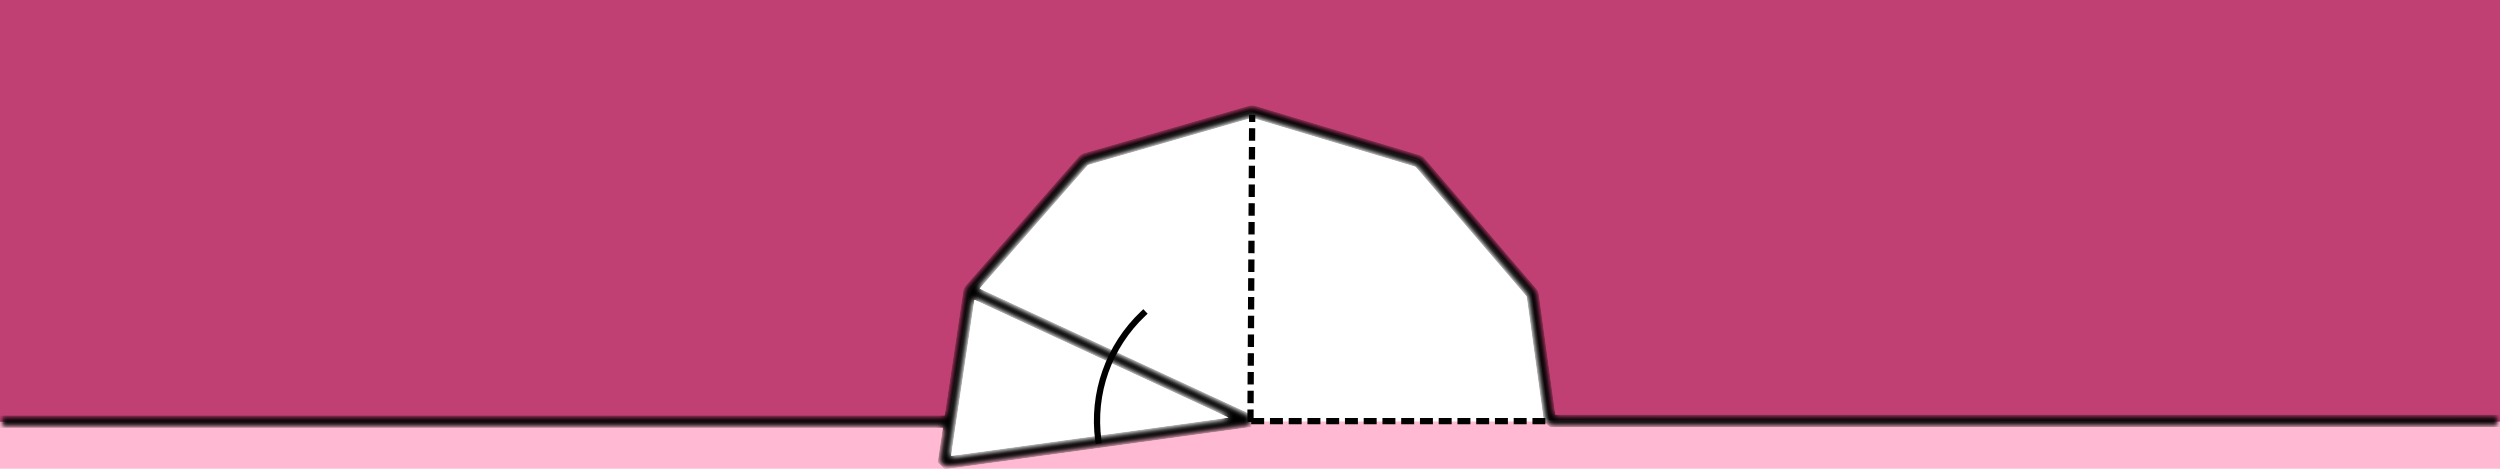
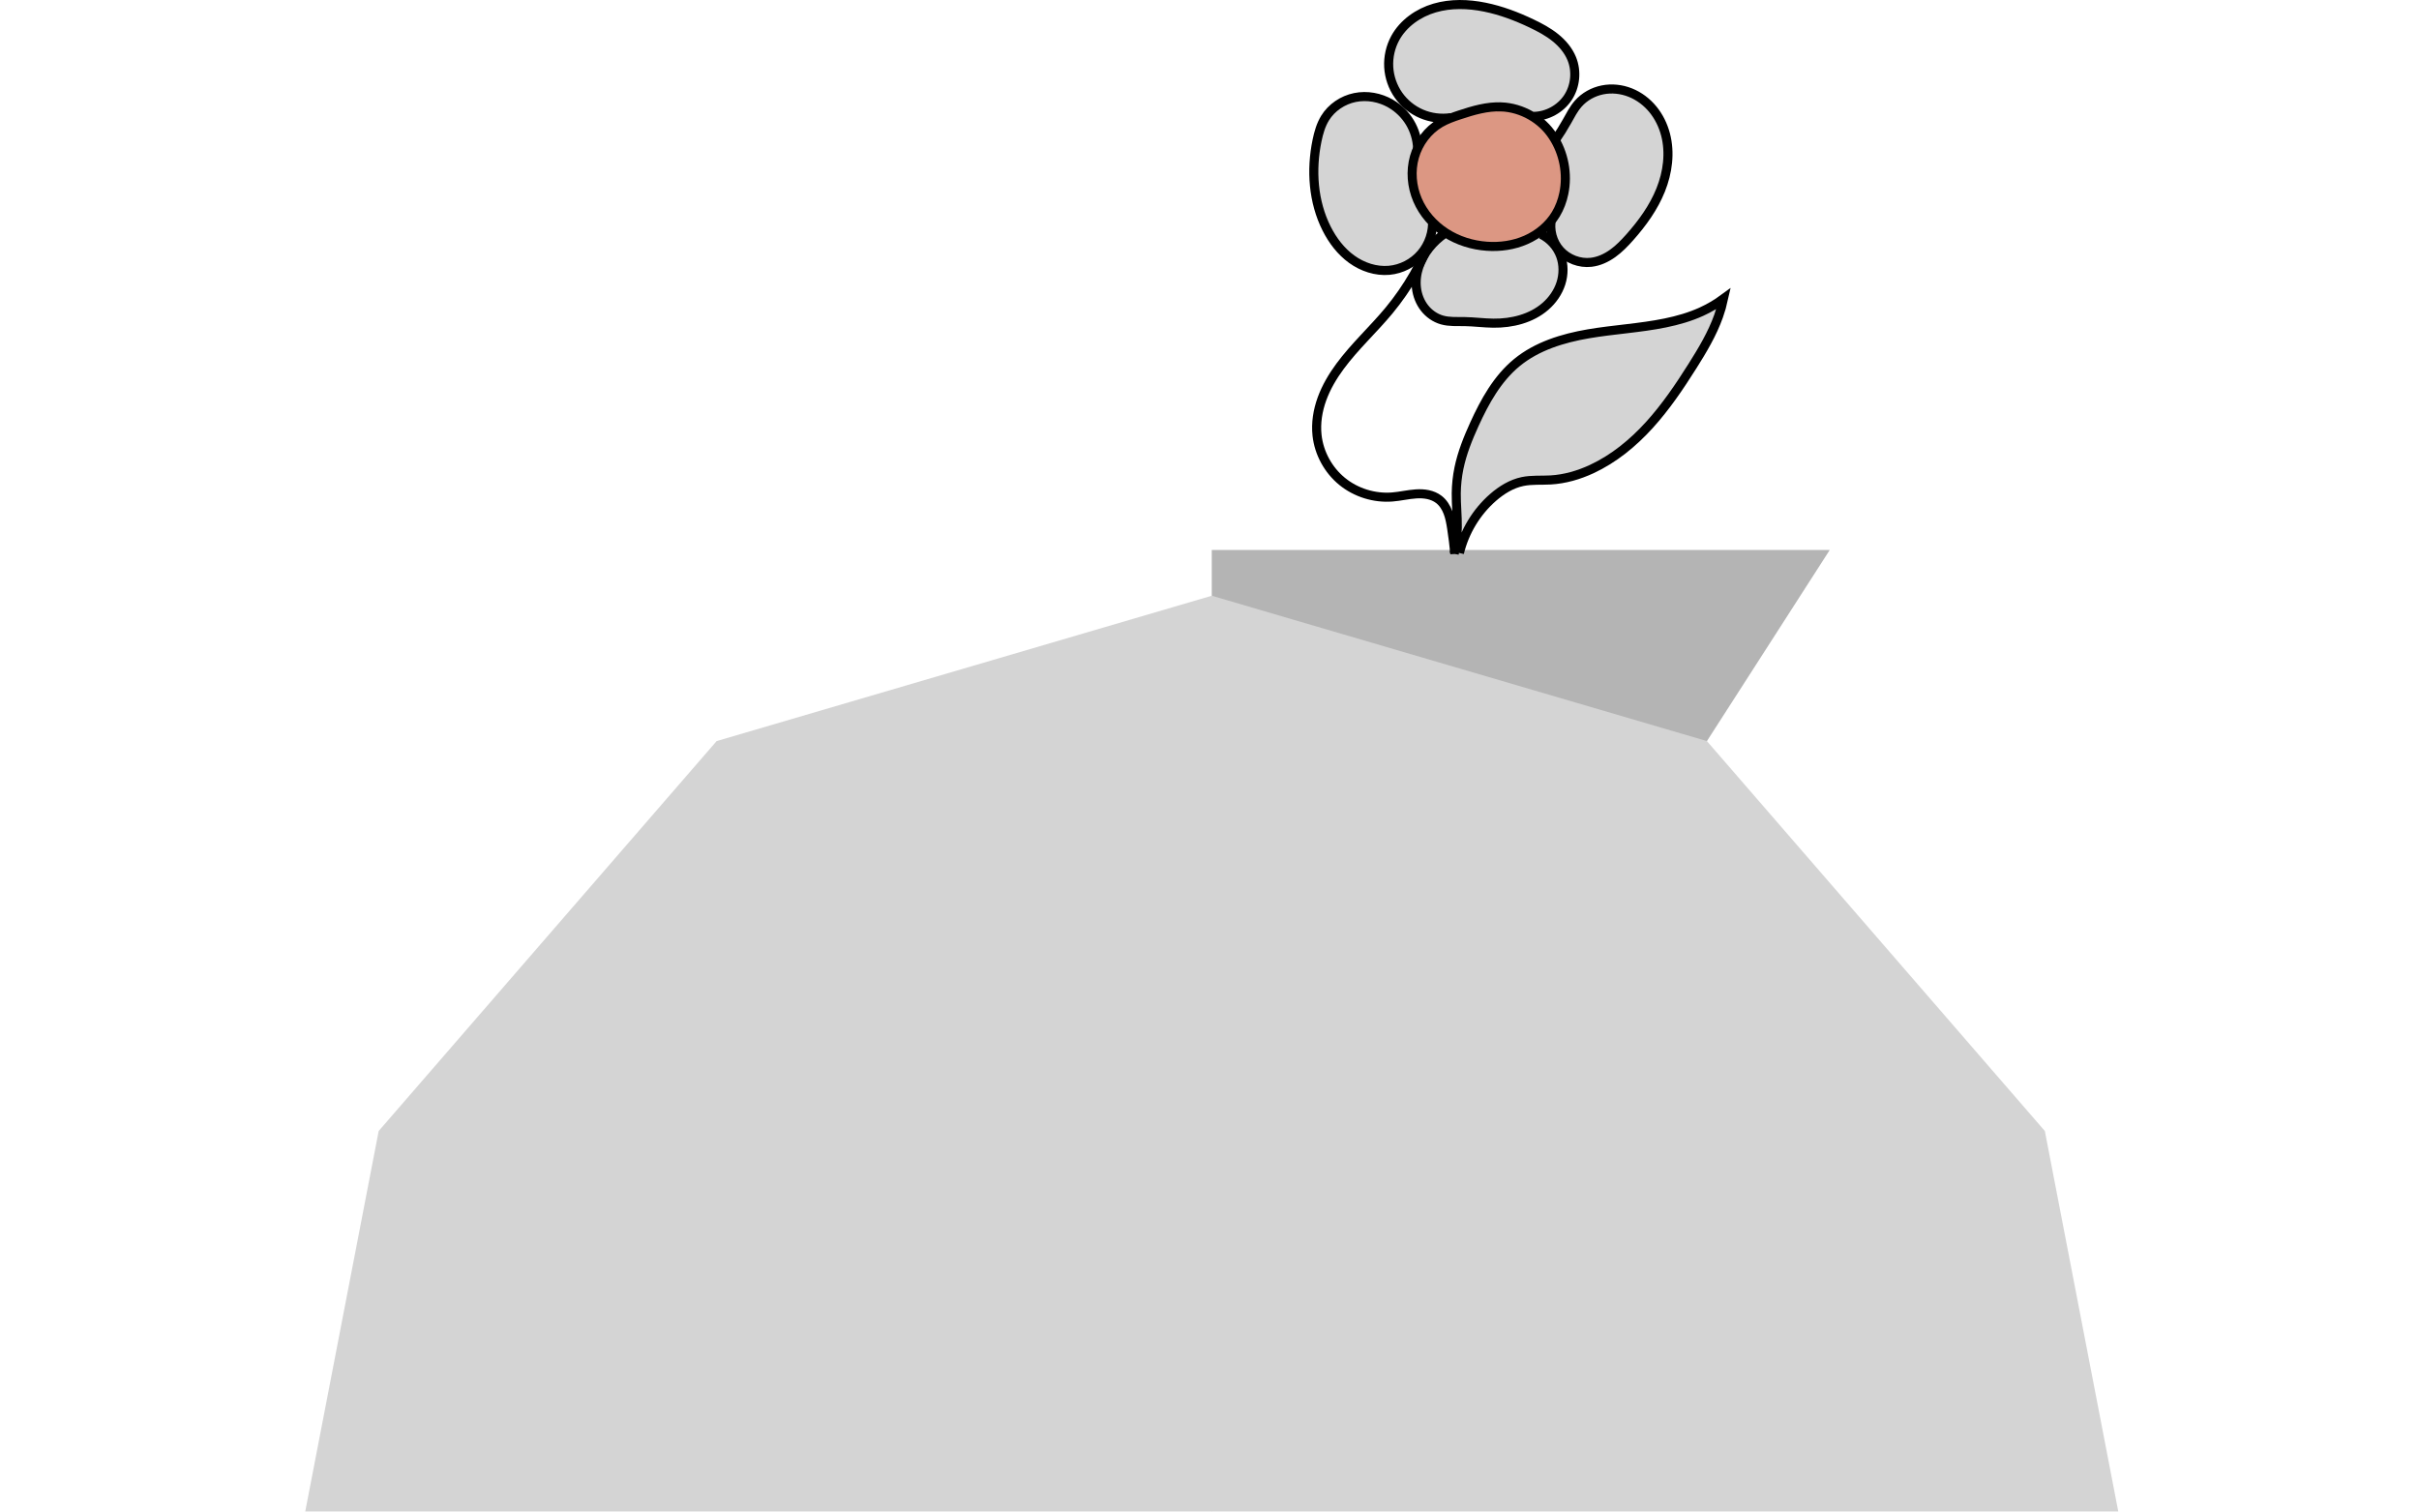
- <svg xmlns="http://www.w3.org/2000/svg" version="1.1" id="svg2" viewBox="0 0 800 150" height="150" width="800">
-   <defs id="defs4">
-     <marker style="overflow:visible" id="marker5491" refX="0" refY="0" orient="auto">
-       <path transform="matrix(0.8,0,0,0.8,10,0)" style="fill:#000000;fill-opacity:1;fill-rule:evenodd;stroke:#000000;stroke-width:1pt;stroke-opacity:1" d="M 0,0 5,-5 -12.5,0 5,5 0,0 Z" id="path5493" />
-     </marker>
-     <marker style="overflow:visible" id="marker5397" refX="0" refY="0" orient="auto">
-       <path transform="matrix(0.8,0,0,0.8,10,0)" style="fill:#000000;fill-opacity:1;fill-rule:evenodd;stroke:#000000;stroke-width:1pt;stroke-opacity:1" d="M 0,0 5,-5 -12.5,0 5,5 0,0 Z" id="path5399" />
-     </marker>
-     <marker style="overflow:visible" id="marker5321" refX="0" refY="0" orient="auto">
-       <path transform="matrix(0.8,0,0,0.8,10,0)" style="fill:#000000;fill-opacity:1;fill-rule:evenodd;stroke:#000000;stroke-width:1pt;stroke-opacity:1" d="M 0,0 5,-5 -12.5,0 5,5 0,0 Z" id="path5323" />
-     </marker>
-     <marker style="overflow:visible" id="Arrow1Lstart" refX="0" refY="0" orient="auto">
-       <path transform="matrix(0.8,0,0,0.8,10,0)" style="fill:#000000;fill-opacity:1;fill-rule:evenodd;stroke:#000000;stroke-width:1pt;stroke-opacity:1" d="M 0,0 5,-5 -12.5,0 5,5 0,0 Z" id="path4933" />
-     </marker>
-     <marker style="overflow:visible" id="Arrow1Mstart" refX="0" refY="0" orient="auto">
-       <path transform="matrix(0.4,0,0,0.4,4,0)" style="fill:#000000;fill-opacity:1;fill-rule:evenodd;stroke:#000000;stroke-width:1pt;stroke-opacity:1" d="M 0,0 5,-5 -12.5,0 5,5 0,0 Z" id="path4939" />
-     </marker>
-     <marker style="overflow:visible" id="Arrow1Mend" refX="0" refY="0" orient="auto">
-       <path transform="matrix(-0.4,0,0,-0.4,-4,0)" style="fill:#000000;fill-opacity:1;fill-rule:evenodd;stroke:#000000;stroke-width:1pt;stroke-opacity:1" d="M 0,0 5,-5 -12.5,0 5,5 0,0 Z" id="path4942" />
-     </marker>
-     <filter id="filter5264" style="color-interpolation-filters:sRGB">
-       <feGaussianBlur id="feGaussianBlur5266" result="blur" stdDeviation="0.81" />
-       <feComposite id="feComposite5268" result="composite1" operator="in" in2="blur" in="SourceGraphic" />
-       <feComposite id="feComposite5270" result="composite2" operator="in" in2="composite1" in="composite1" />
-     </filter>
-     <filter id="filter4554" style="color-interpolation-filters:sRGB;">
-       <feGaussianBlur id="feGaussianBlur4556" result="blur" stdDeviation="1.005" />
-       <feComposite id="feComposite4558" result="composite1" operator="in" in2="blur" in="SourceGraphic" />
-       <feComposite id="feComposite4560" result="composite2" operator="in" k2="1" in2="composite1" in="composite1" />
-     </filter>
-     <filter id="filter4574" style="color-interpolation-filters:sRGB;">
-       <feGaussianBlur id="feGaussianBlur4576" result="blur" stdDeviation="1" />
-       <feComposite id="feComposite4578" result="composite1" operator="in" in2="blur" in="SourceGraphic" />
-       <feComposite id="feComposite4580" result="composite2" operator="in" k2="1" in2="composite1" in="composite1" />
-     </filter>
-     <filter id="filter5290" style="color-interpolation-filters:sRGB;">
-       <feGaussianBlur id="feGaussianBlur5292" result="blur" stdDeviation="1" />
-       <feComposite id="feComposite5294" result="composite1" operator="in" in2="blur" in="SourceGraphic" />
-       <feComposite id="feComposite5296" result="composite2" operator="in" k2="1" in2="composite1" in="composite1" />
-     </filter>
-   </defs>
-   <g style="display:inline" transform="translate(0,-150)" id="layer3">
-     <path id="path6768" d="m 0,285.035 303.349,-0.088 -1.591,12.463 97.316,-12.551 L 800,284.945 800,300 0,300" style="fill:#ffb9d2;fill-opacity:1;fill-rule:evenodd;stroke:none;stroke-width:1px;stroke-linecap:butt;stroke-linejoin:miter;stroke-opacity:1" />
-     <path id="path6770" d="m 0,285 303.526,-0.054 6.718,-42.073 36.593,-41.896 53.033,-15.38 53.917,15.556 36.239,42.073 5.657,41.189 L 800,284.946 800,150 0,150 Z" style="fill:#c04073;fill-opacity:1;fill-rule:evenodd;stroke:none;stroke-width:1px;stroke-linecap:butt;stroke-linejoin:miter;stroke-opacity:1" />
+ <svg xmlns="http://www.w3.org/2000/svg" enable-background="new" style="enable-background:new" version="1.1" id="svg2" viewBox="0 0 200 125" height="125" width="200">
+   <defs id="defs4" />
+   <g style="display:none" id="layer6">
+     <rect y="0.463" x="0.463" height="124.074" width="199.074" id="rect5532" style="opacity:0.505;fill:#eeeeee;fill-opacity:1;fill-rule:nonzero;stroke:none;stroke-width:0.926;stroke-linecap:butt;stroke-linejoin:bevel;stroke-miterlimit:4;stroke-dasharray:none;stroke-dashoffset:0;stroke-opacity:1" />
  </g>
-   <g style="display:inline" transform="translate(0,-902.3621)" id="layer1">
-     <path d="m 351.465,1043.298 a 47.117,47.117 0 0 1 14.36,-40.587" id="path4880" style="opacity:1;fill:none;fill-opacity:1;fill-rule:nonzero;stroke:#000000;stroke-width:2;stroke-linecap:square;stroke-linejoin:miter;stroke-miterlimit:4;stroke-dasharray:none;stroke-dashoffset:0;stroke-opacity:1" />
-     <path d="m 302.9,1037.275 -307.9,0 z m 7.365,-41.882 89.836,41.643 -98.092,13.533 8.247,-55.184 36.773,-41.965 53.623,-15.422 53.449,16.017 36.305,42.371 5.592,40.651 309.003,0" style="fill:none;fill-rule:evenodd;stroke:#000000;stroke-width:4;stroke-linecap:butt;stroke-linejoin:bevel;stroke-miterlimit:4;stroke-dasharray:none;stroke-opacity:1;filter:url(#filter5290)" id="path4927" />
-     <path style="display:inline;fill:none;fill-rule:evenodd;stroke:#000000;stroke-width:2;stroke-linecap:butt;stroke-linejoin:miter;stroke-miterlimit:4;stroke-dasharray:4,2;stroke-dashoffset:4.92;stroke-opacity:1" d="m 399.449,1037.124 96.007,0 z" id="path4196" />
-     <path style="display:inline;fill:none;fill-rule:evenodd;stroke:#000000;stroke-width:2;stroke-linecap:butt;stroke-linejoin:miter;stroke-miterlimit:4;stroke-dasharray:4,2;stroke-dashoffset:5.38;stroke-opacity:1" d="m 400.143,1038.013 0.555,-98.909" id="path4216" />
+   <g id="g4224" transform="translate(0,-927.3622)" style="display:inline;opacity:1">
+     <path style="color:#000000;display:inline;overflow:visible;visibility:visible;fill:#b4b4b4;fill-opacity:1;fill-rule:nonzero;stroke:none;stroke-width:1;stroke-linecap:butt;stroke-linejoin:bevel;stroke-miterlimit:4;stroke-dasharray:none;stroke-dashoffset:0;stroke-opacity:1;marker:none;enable-background:accumulate" d="m 100.187,972.843 51.095,0 -10.157,15.807 -40.938,63.712 0,-75.733 z" id="path4226" />
+   </g>
+   <g style="display:inline;opacity:1" transform="translate(0,-927.3622)" id="layer1">
+     <path id="path4138" d="m 100.187,976.629 40.938,12.02 27.94,32.245 6.072,31.468 -74.95,0 -74.95,0 6.072,-31.468 27.941,-32.245 z" style="color:#000000;display:inline;overflow:visible;visibility:visible;fill:#d4d4d4;fill-opacity:1;fill-rule:nonzero;stroke:none;stroke-width:2;stroke-linecap:butt;stroke-linejoin:miter;stroke-miterlimit:4;stroke-dasharray:none;stroke-dashoffset:0;stroke-opacity:1;marker:none;enable-background:accumulate" />
+   </g>
+   <g transform="translate(0,-75)" style="display:inline" id="layer4">
+     <path id="path4497" d="m 119.96,84.728 c -0.82,0.123 -1.673,0.013 -2.435,-0.313 -0.762,-0.327 -1.429,-0.87 -1.904,-1.549 -0.475,-0.679 -0.757,-1.492 -0.803,-2.32 -0.046,-0.828 0.143,-1.667 0.539,-2.395 0.67,-1.229 1.906,-2.093 3.249,-2.487 1.343,-0.394 2.785,-0.351 4.157,-0.073 1.347,0.273 2.641,0.766 3.881,1.358 0.68,0.325 1.349,0.683 1.937,1.154 0.588,0.471 1.094,1.063 1.376,1.761 0.419,1.037 0.294,2.276 -0.323,3.208 -0.617,0.933 -1.708,1.533 -2.826,1.553" style="display:inline;fill:#d4d4d4;fill-opacity:1;fill-rule:evenodd;stroke:#000000;stroke-width:0.75px;stroke-linecap:butt;stroke-linejoin:miter;stroke-opacity:1" />
+     <path id="path4505" d="m 128.624,86.533 c 0.335,-0.486 0.647,-0.987 0.936,-1.502 0.283,-0.503 0.546,-1.024 0.927,-1.457 0.516,-0.587 1.236,-0.986 2.003,-1.14 0.767,-0.154 1.576,-0.066 2.302,0.224 0.726,0.29 1.369,0.777 1.865,1.382 0.496,0.604 0.847,1.323 1.046,2.08 0.398,1.512 0.181,3.143 -0.402,4.594 -0.583,1.451 -1.515,2.738 -2.553,3.908 -0.432,0.486 -0.887,0.958 -1.416,1.336 -0.529,0.378 -1.138,0.661 -1.784,0.734 -0.942,0.106 -1.927,-0.266 -2.562,-0.97 -0.636,-0.704 -0.906,-1.721 -0.705,-2.648" style="display:inline;fill:#d4d4d4;fill-opacity:1;fill-rule:evenodd;stroke:#000000;stroke-width:0.75px;stroke-linecap:butt;stroke-linejoin:miter;stroke-opacity:1" />
+     <path id="path4509" d="m 127.416,94.376 c 0.74,0.359 1.331,1.013 1.614,1.785 0.265,0.725 0.259,1.539 0.023,2.274 -0.236,0.735 -0.695,1.391 -1.277,1.898 -1.164,1.015 -2.766,1.411 -4.31,1.393 -0.796,-0.009 -1.589,-0.119 -2.385,-0.132 -0.622,-0.01 -1.257,0.037 -1.855,-0.133 -0.575,-0.163 -1.086,-0.525 -1.453,-0.996 -0.367,-0.471 -0.59,-1.048 -0.662,-1.641 -0.145,-1.185 0.311,-2.391 1.056,-3.325 0.368,-0.462 0.806,-0.868 1.294,-1.2" style="display:inline;fill:#d4d4d4;fill-opacity:1;fill-rule:evenodd;stroke:#000000;stroke-width:0.75px;stroke-linecap:butt;stroke-linejoin:miter;stroke-opacity:1" />
+     <path id="path4513" d="m 118.439,93.158 c 0.068,1.016 -0.277,2.054 -0.938,2.828 -0.662,0.774 -1.633,1.276 -2.647,1.368 -1.095,0.099 -2.205,-0.273 -3.096,-0.917 -0.891,-0.644 -1.575,-1.546 -2.071,-2.528 -1.123,-2.223 -1.299,-4.849 -0.795,-7.287 0.134,-0.646 0.317,-1.293 0.662,-1.855 0.537,-0.874 1.459,-1.494 2.464,-1.701 1.005,-0.207 2.081,-0.009 2.968,0.508 0.648,0.377 1.198,0.92 1.584,1.563 0.386,0.642 0.608,1.383 0.637,2.132" style="display:inline;fill:#d4d4d4;fill-opacity:1;fill-rule:evenodd;stroke:#000000;stroke-width:0.75px;stroke-linecap:butt;stroke-linejoin:miter;stroke-opacity:1" />
+     <path id="path4533" d="m 118.431,94.439 c -0.83,2.258 -2.045,4.373 -3.577,6.227 -1.308,1.583 -2.843,2.974 -4.061,4.627 -0.609,0.826 -1.138,1.719 -1.49,2.683 -0.352,0.964 -0.522,2.004 -0.411,3.025 0.16,1.474 0.925,2.871 2.073,3.809 1.149,0.938 2.667,1.406 4.145,1.29 0.659,-0.052 1.306,-0.214 1.966,-0.256 0.33,-0.021 0.664,-0.011 0.987,0.058 0.323,0.069 0.637,0.197 0.899,0.399 0.353,0.272 0.598,0.666 0.756,1.084 0.158,0.417 0.235,0.86 0.304,1.301 0.109,0.704 0.197,1.411 0.265,2.12" style="display:inline;fill:none;fill-rule:evenodd;stroke:#000000;stroke-width:0.75px;stroke-linecap:butt;stroke-linejoin:miter;stroke-opacity:1" />
+     <path id="path4561" d="m 120.662,120.731 c 0.425,-1.77 1.412,-3.4 2.783,-4.596 0.703,-0.613 1.523,-1.122 2.436,-1.312 0.76,-0.158 1.547,-0.087 2.321,-0.132 1.175,-0.068 2.326,-0.403 3.394,-0.898 1.829,-0.848 3.418,-2.156 4.773,-3.649 1.355,-1.493 2.489,-3.172 3.565,-4.877 0.829,-1.314 1.633,-2.659 2.155,-4.122 0.168,-0.472 0.306,-0.955 0.414,-1.444 -0.568,0.417 -1.178,0.776 -1.819,1.069 -0.954,0.437 -1.97,0.726 -2.998,0.937 -2.102,0.431 -4.257,0.538 -6.371,0.901 -2.114,0.364 -4.244,1.016 -5.902,2.378 -1.61,1.322 -2.65,3.206 -3.514,5.103 -0.532,1.169 -1.015,2.37 -1.275,3.628 -0.141,0.683 -0.215,1.38 -0.223,2.077 -0.01,0.941 0.1,1.88 0.085,2.82 -0.011,0.732 -0.099,1.463 -0.26,2.178" style="display:inline;fill:#d4d4d4;fill-opacity:1;fill-rule:evenodd;stroke:#000000;stroke-width:0.75px;stroke-linecap:butt;stroke-linejoin:miter;stroke-opacity:1" />
+   </g>
+   <g style="display:inline" transform="translate(0,-75)" id="layer5">
+     <path id="path4493" d="m 124.128,83.839 c -1.175,-0.048 -2.329,0.292 -3.445,0.662 -0.546,0.181 -1.093,0.373 -1.59,0.662 -1.045,0.61 -1.82,1.651 -2.15,2.816 -0.33,1.164 -0.223,2.439 0.253,3.552 0.475,1.113 1.308,2.062 2.324,2.721 1.016,0.658 2.208,1.029 3.416,1.113 1.099,0.077 2.222,-0.083 3.231,-0.528 1.008,-0.444 1.897,-1.179 2.467,-2.122 0.319,-0.529 0.537,-1.117 0.662,-1.722 0.333,-1.603 0.004,-3.334 -0.894,-4.704 -0.921,-1.437 -2.568,-2.381 -4.273,-2.451 z" style="display:inline;fill:#dc9783;fill-opacity:1;fill-rule:evenodd;stroke:#000000;stroke-width:0.75px;stroke-linecap:butt;stroke-linejoin:miter;stroke-opacity:1" />
  </g>
</svg>
